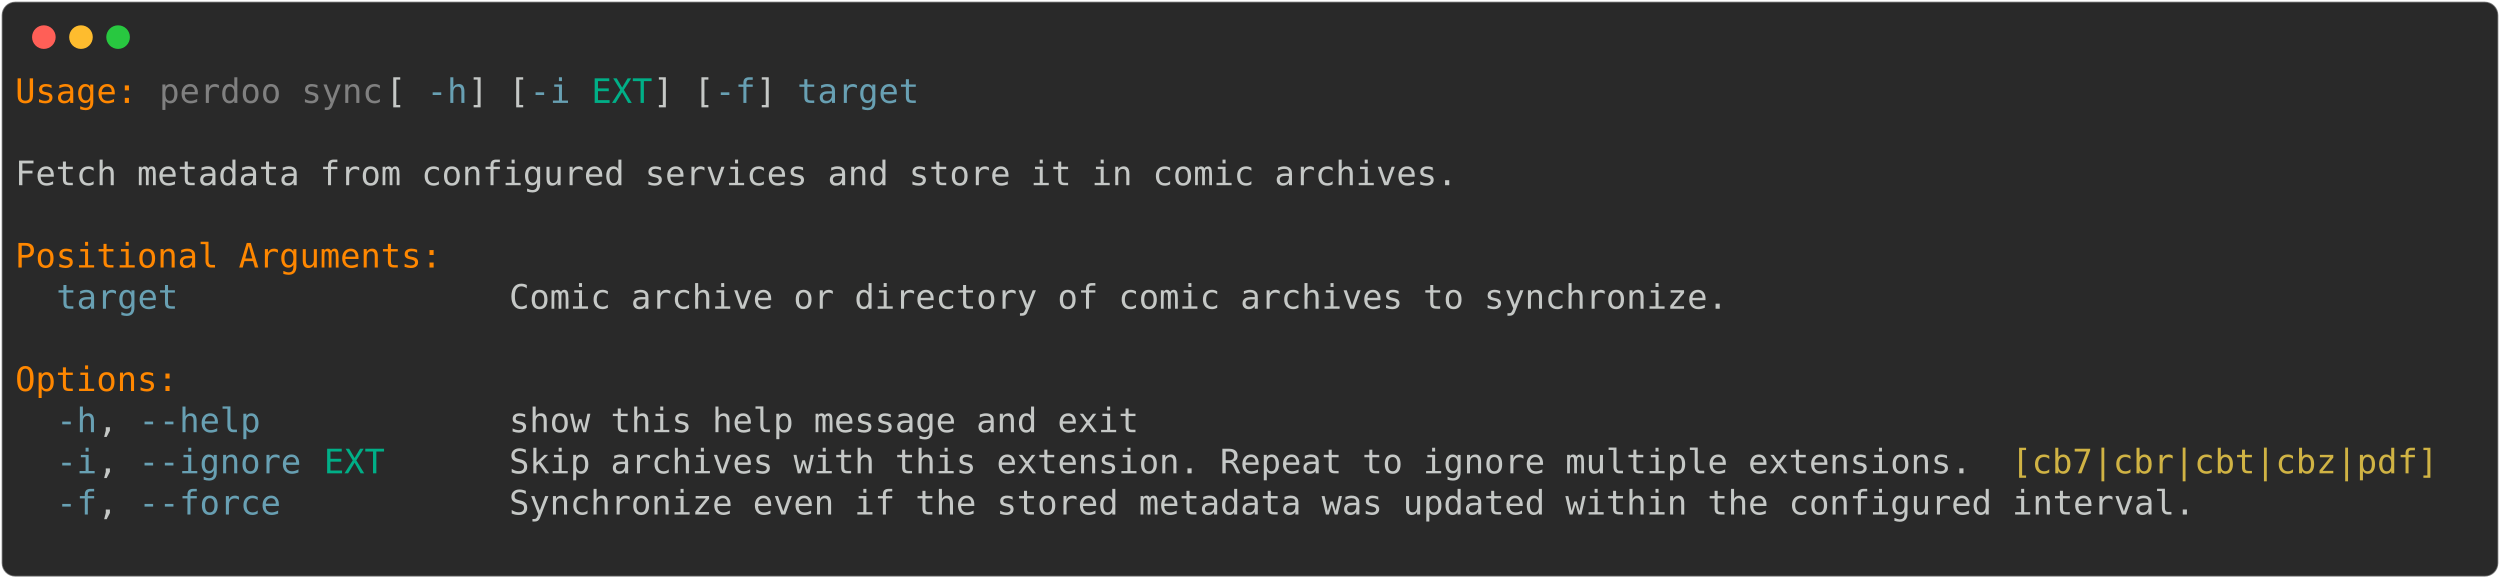
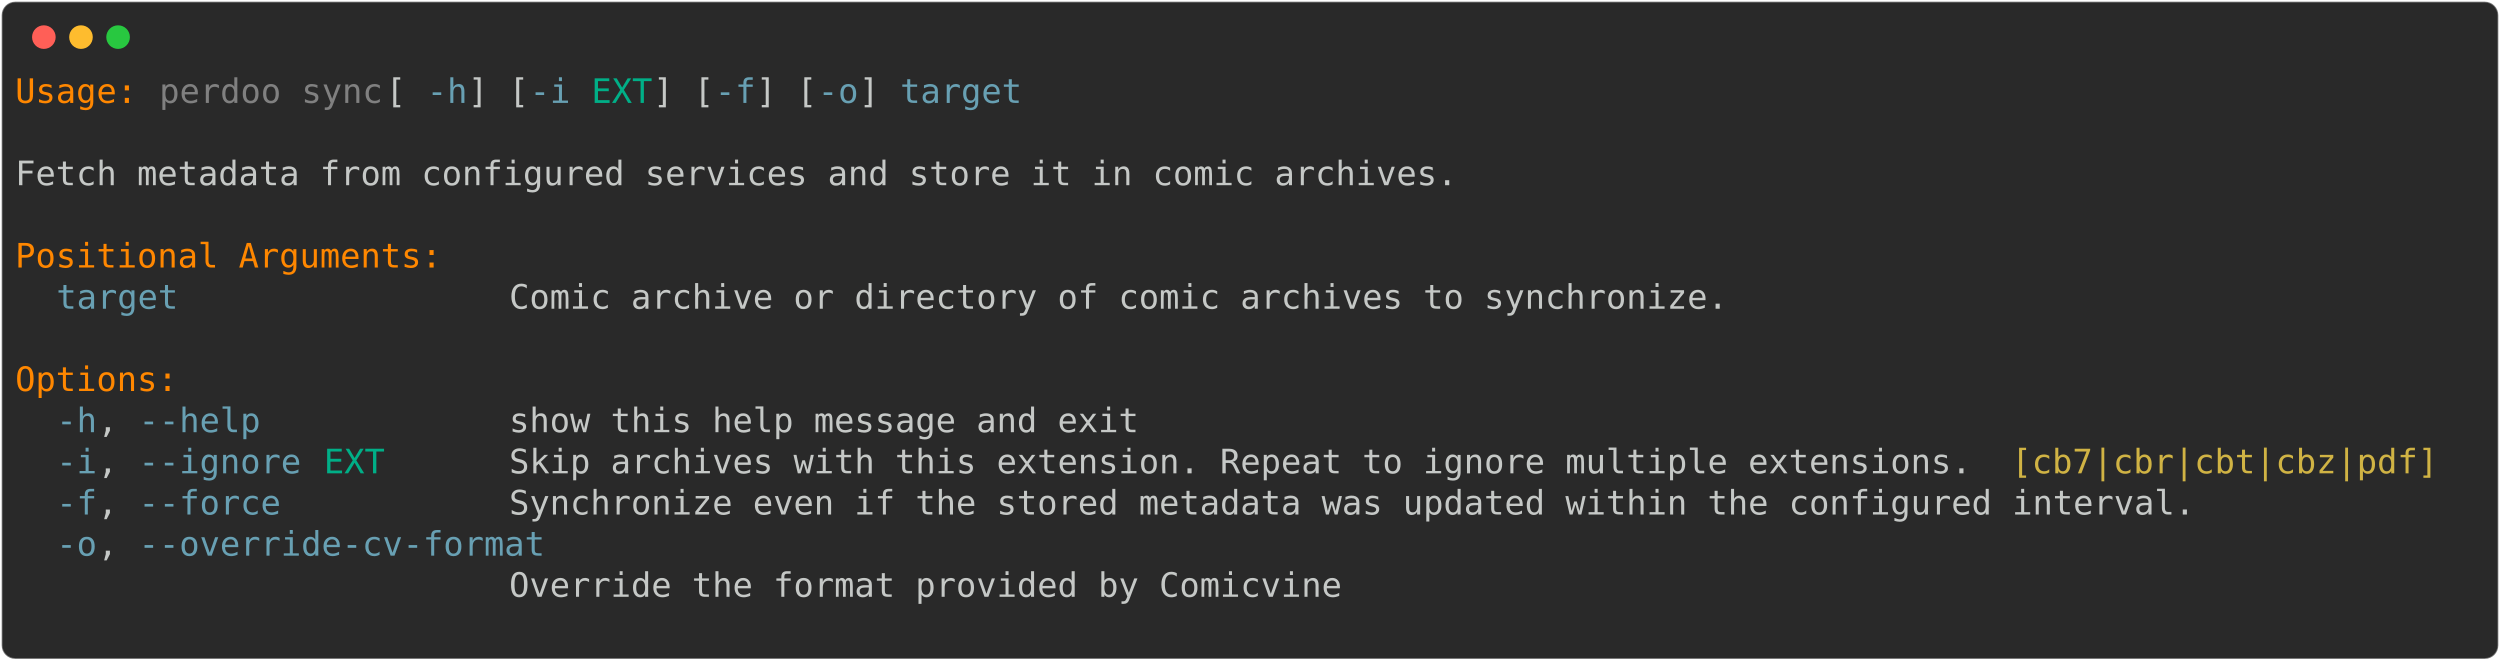
- <svg xmlns="http://www.w3.org/2000/svg" class="rich-terminal" viewBox="0 0 1482 342.8">
+ <svg xmlns="http://www.w3.org/2000/svg" class="rich-terminal" viewBox="0 0 1482 391.6">
  <style>

    @font-face {
        font-family: "Fira Code";
        src: local("FiraCode-Regular"),
                url("https://cdnjs.cloudflare.com/ajax/libs/firacode/6.2.0/woff2/FiraCode-Regular.woff2") format("woff2"),
                url("https://cdnjs.cloudflare.com/ajax/libs/firacode/6.2.0/woff/FiraCode-Regular.woff") format("woff");
        font-style: normal;
        font-weight: 400;
    }
    @font-face {
        font-family: "Fira Code";
        src: local("FiraCode-Bold"),
                url("https://cdnjs.cloudflare.com/ajax/libs/firacode/6.2.0/woff2/FiraCode-Bold.woff2") format("woff2"),
                url("https://cdnjs.cloudflare.com/ajax/libs/firacode/6.2.0/woff/FiraCode-Bold.woff") format("woff");
        font-style: bold;
        font-weight: 700;
    }

-     .terminal-2355188349-matrix {
+     .terminal-2062803869-matrix {
        font-family: Fira Code, monospace;
        font-size: 20px;
        line-height: 24.4px;
        font-variant-east-asian: full-width;
    }

-     .terminal-2355188349-title {
+     .terminal-2062803869-title {
        font-size: 18px;
        font-weight: bold;
        font-family: arial;
    }

-     .terminal-2355188349-r1 { fill: #ff8700 }
- .terminal-2355188349-r2 { fill: #c5c8c6 }
- .terminal-2355188349-r3 { fill: #808080 }
- .terminal-2355188349-r4 { fill: #68a0b3 }
- .terminal-2355188349-r5 { fill: #00af87 }
- .terminal-2355188349-r6 { fill: #d0b344 }
+     .terminal-2062803869-r1 { fill: #ff8700 }
+ .terminal-2062803869-r2 { fill: #c5c8c6 }
+ .terminal-2062803869-r3 { fill: #808080 }
+ .terminal-2062803869-r4 { fill: #68a0b3 }
+ .terminal-2062803869-r5 { fill: #00af87 }
+ .terminal-2062803869-r6 { fill: #d0b344 }
    </style>
  <defs>
-     <clipPath id="terminal-2355188349-clip-terminal">
-       <rect x="0" y="0" width="1463.0" height="291.8" />
+     <clipPath id="terminal-2062803869-clip-terminal">
+       <rect x="0" y="0" width="1463.0" height="340.6" />
    </clipPath>
-     <clipPath id="terminal-2355188349-line-0">
+     <clipPath id="terminal-2062803869-line-0">
      <rect x="0" y="1.5" width="1464" height="24.65" />
    </clipPath>
-     <clipPath id="terminal-2355188349-line-1">
+     <clipPath id="terminal-2062803869-line-1">
      <rect x="0" y="25.9" width="1464" height="24.65" />
    </clipPath>
-     <clipPath id="terminal-2355188349-line-2">
+     <clipPath id="terminal-2062803869-line-2">
      <rect x="0" y="50.3" width="1464" height="24.65" />
    </clipPath>
-     <clipPath id="terminal-2355188349-line-3">
+     <clipPath id="terminal-2062803869-line-3">
      <rect x="0" y="74.7" width="1464" height="24.65" />
    </clipPath>
-     <clipPath id="terminal-2355188349-line-4">
+     <clipPath id="terminal-2062803869-line-4">
      <rect x="0" y="99.1" width="1464" height="24.65" />
    </clipPath>
-     <clipPath id="terminal-2355188349-line-5">
+     <clipPath id="terminal-2062803869-line-5">
      <rect x="0" y="123.5" width="1464" height="24.65" />
    </clipPath>
-     <clipPath id="terminal-2355188349-line-6">
+     <clipPath id="terminal-2062803869-line-6">
      <rect x="0" y="147.9" width="1464" height="24.65" />
    </clipPath>
-     <clipPath id="terminal-2355188349-line-7">
+     <clipPath id="terminal-2062803869-line-7">
      <rect x="0" y="172.3" width="1464" height="24.65" />
    </clipPath>
-     <clipPath id="terminal-2355188349-line-8">
+     <clipPath id="terminal-2062803869-line-8">
      <rect x="0" y="196.7" width="1464" height="24.65" />
    </clipPath>
-     <clipPath id="terminal-2355188349-line-9">
+     <clipPath id="terminal-2062803869-line-9">
      <rect x="0" y="221.1" width="1464" height="24.65" />
    </clipPath>
-     <clipPath id="terminal-2355188349-line-10">
+     <clipPath id="terminal-2062803869-line-10">
      <rect x="0" y="245.5" width="1464" height="24.65" />
    </clipPath>
+     <clipPath id="terminal-2062803869-line-11">
+       <rect x="0" y="269.9" width="1464" height="24.65" />
+     </clipPath>
+     <clipPath id="terminal-2062803869-line-12">
+       <rect x="0" y="294.3" width="1464" height="24.65" />
+     </clipPath>
  </defs>
-   <rect fill="#292929" stroke="rgba(255,255,255,0.35)" stroke-width="1" x="1" y="1" width="1480" height="340.8" rx="8" />
+   <rect fill="#292929" stroke="rgba(255,255,255,0.35)" stroke-width="1" x="1" y="1" width="1480" height="389.6" rx="8" />
  <g transform="translate(26,22)">
    <circle cx="0" cy="0" r="7" fill="#ff5f57" />
    <circle cx="22" cy="0" r="7" fill="#febc2e" />
    <circle cx="44" cy="0" r="7" fill="#28c840" />
  </g>
-   <g transform="translate(9, 41)" clip-path="url(#terminal-2355188349-clip-terminal)">
-     <g class="terminal-2355188349-matrix">
-       <text class="terminal-2355188349-r1" x="0" y="20" textLength="73.2" clip-path="url(#terminal-2355188349-line-0)">Usage:</text>
-       <text class="terminal-2355188349-r3" x="85.4" y="20" textLength="134.2" clip-path="url(#terminal-2355188349-line-0)">perdoo sync</text>
-       <text class="terminal-2355188349-r2" x="219.6" y="20" textLength="24.4" clip-path="url(#terminal-2355188349-line-0)"> [</text>
-       <text class="terminal-2355188349-r4" x="244" y="20" textLength="24.4" clip-path="url(#terminal-2355188349-line-0)">-h</text>
-       <text class="terminal-2355188349-r2" x="268.4" y="20" textLength="36.6" clip-path="url(#terminal-2355188349-line-0)">] [</text>
-       <text class="terminal-2355188349-r4" x="305" y="20" textLength="24.4" clip-path="url(#terminal-2355188349-line-0)">-i</text>
-       <text class="terminal-2355188349-r5" x="341.6" y="20" textLength="36.6" clip-path="url(#terminal-2355188349-line-0)">EXT</text>
-       <text class="terminal-2355188349-r2" x="378.2" y="20" textLength="36.6" clip-path="url(#terminal-2355188349-line-0)">] [</text>
-       <text class="terminal-2355188349-r4" x="414.8" y="20" textLength="24.4" clip-path="url(#terminal-2355188349-line-0)">-f</text>
-       <text class="terminal-2355188349-r2" x="439.2" y="20" textLength="24.4" clip-path="url(#terminal-2355188349-line-0)">] </text>
-       <text class="terminal-2355188349-r4" x="463.6" y="20" textLength="73.2" clip-path="url(#terminal-2355188349-line-0)">target</text>
-       <text class="terminal-2355188349-r2" x="1464" y="20" textLength="12.2" clip-path="url(#terminal-2355188349-line-0)">
+   <g transform="translate(9, 41)" clip-path="url(#terminal-2062803869-clip-terminal)">
+     <g class="terminal-2062803869-matrix">
+       <text class="terminal-2062803869-r1" x="0" y="20" textLength="73.2" clip-path="url(#terminal-2062803869-line-0)">Usage:</text>
+       <text class="terminal-2062803869-r3" x="85.4" y="20" textLength="134.2" clip-path="url(#terminal-2062803869-line-0)">perdoo sync</text>
+       <text class="terminal-2062803869-r2" x="219.6" y="20" textLength="24.4" clip-path="url(#terminal-2062803869-line-0)"> [</text>
+       <text class="terminal-2062803869-r4" x="244" y="20" textLength="24.4" clip-path="url(#terminal-2062803869-line-0)">-h</text>
+       <text class="terminal-2062803869-r2" x="268.4" y="20" textLength="36.6" clip-path="url(#terminal-2062803869-line-0)">] [</text>
+       <text class="terminal-2062803869-r4" x="305" y="20" textLength="24.4" clip-path="url(#terminal-2062803869-line-0)">-i</text>
+       <text class="terminal-2062803869-r5" x="341.6" y="20" textLength="36.6" clip-path="url(#terminal-2062803869-line-0)">EXT</text>
+       <text class="terminal-2062803869-r2" x="378.2" y="20" textLength="36.6" clip-path="url(#terminal-2062803869-line-0)">] [</text>
+       <text class="terminal-2062803869-r4" x="414.8" y="20" textLength="24.4" clip-path="url(#terminal-2062803869-line-0)">-f</text>
+       <text class="terminal-2062803869-r2" x="439.2" y="20" textLength="36.6" clip-path="url(#terminal-2062803869-line-0)">] [</text>
+       <text class="terminal-2062803869-r4" x="475.8" y="20" textLength="24.4" clip-path="url(#terminal-2062803869-line-0)">-o</text>
+       <text class="terminal-2062803869-r2" x="500.2" y="20" textLength="24.4" clip-path="url(#terminal-2062803869-line-0)">] </text>
+       <text class="terminal-2062803869-r4" x="524.6" y="20" textLength="73.2" clip-path="url(#terminal-2062803869-line-0)">target</text>
+       <text class="terminal-2062803869-r2" x="1464" y="20" textLength="12.2" clip-path="url(#terminal-2062803869-line-0)">
</text>
-       <text class="terminal-2355188349-r2" x="1464" y="44.4" textLength="12.2" clip-path="url(#terminal-2355188349-line-1)">
+       <text class="terminal-2062803869-r2" x="1464" y="44.4" textLength="12.2" clip-path="url(#terminal-2062803869-line-1)">
</text>
-       <text class="terminal-2355188349-r2" x="0" y="68.8" textLength="866.2" clip-path="url(#terminal-2355188349-line-2)">Fetch metadata from configured services and store it in comic archives.</text>
-       <text class="terminal-2355188349-r2" x="1464" y="68.8" textLength="12.2" clip-path="url(#terminal-2355188349-line-2)">
+       <text class="terminal-2062803869-r2" x="0" y="68.8" textLength="866.2" clip-path="url(#terminal-2062803869-line-2)">Fetch metadata from configured services and store it in comic archives.</text>
+       <text class="terminal-2062803869-r2" x="1464" y="68.8" textLength="12.2" clip-path="url(#terminal-2062803869-line-2)">
</text>
-       <text class="terminal-2355188349-r2" x="1464" y="93.2" textLength="12.2" clip-path="url(#terminal-2355188349-line-3)">
+       <text class="terminal-2062803869-r2" x="1464" y="93.2" textLength="12.2" clip-path="url(#terminal-2062803869-line-3)">
</text>
-       <text class="terminal-2355188349-r1" x="0" y="117.6" textLength="256.2" clip-path="url(#terminal-2355188349-line-4)">Positional Arguments:</text>
-       <text class="terminal-2355188349-r2" x="1464" y="117.6" textLength="12.2" clip-path="url(#terminal-2355188349-line-4)">
+       <text class="terminal-2062803869-r1" x="0" y="117.6" textLength="256.2" clip-path="url(#terminal-2062803869-line-4)">Positional Arguments:</text>
+       <text class="terminal-2062803869-r2" x="1464" y="117.6" textLength="12.2" clip-path="url(#terminal-2062803869-line-4)">
</text>
-       <text class="terminal-2355188349-r4" x="24.4" y="142" textLength="73.2" clip-path="url(#terminal-2355188349-line-5)">target</text>
-       <text class="terminal-2355188349-r2" x="292.8" y="142" textLength="732" clip-path="url(#terminal-2355188349-line-5)">Comic archive or directory of comic archives to synchronize.</text>
-       <text class="terminal-2355188349-r2" x="1464" y="142" textLength="12.2" clip-path="url(#terminal-2355188349-line-5)">
+       <text class="terminal-2062803869-r4" x="24.4" y="142" textLength="73.2" clip-path="url(#terminal-2062803869-line-5)">target</text>
+       <text class="terminal-2062803869-r2" x="292.8" y="142" textLength="732" clip-path="url(#terminal-2062803869-line-5)">Comic archive or directory of comic archives to synchronize.</text>
+       <text class="terminal-2062803869-r2" x="1464" y="142" textLength="12.2" clip-path="url(#terminal-2062803869-line-5)">
</text>
-       <text class="terminal-2355188349-r2" x="1464" y="166.4" textLength="12.2" clip-path="url(#terminal-2355188349-line-6)">
+       <text class="terminal-2062803869-r2" x="1464" y="166.4" textLength="12.2" clip-path="url(#terminal-2062803869-line-6)">
</text>
-       <text class="terminal-2355188349-r1" x="0" y="190.8" textLength="97.6" clip-path="url(#terminal-2355188349-line-7)">Options:</text>
-       <text class="terminal-2355188349-r2" x="1464" y="190.8" textLength="12.2" clip-path="url(#terminal-2355188349-line-7)">
+       <text class="terminal-2062803869-r1" x="0" y="190.8" textLength="97.6" clip-path="url(#terminal-2062803869-line-7)">Options:</text>
+       <text class="terminal-2062803869-r2" x="1464" y="190.8" textLength="12.2" clip-path="url(#terminal-2062803869-line-7)">
</text>
-       <text class="terminal-2355188349-r4" x="24.4" y="215.2" textLength="24.4" clip-path="url(#terminal-2355188349-line-8)">-h</text>
-       <text class="terminal-2355188349-r2" x="48.8" y="215.2" textLength="24.4" clip-path="url(#terminal-2355188349-line-8)">, </text>
-       <text class="terminal-2355188349-r4" x="73.2" y="215.2" textLength="73.2" clip-path="url(#terminal-2355188349-line-8)">--help</text>
-       <text class="terminal-2355188349-r2" x="292.8" y="215.2" textLength="378.2" clip-path="url(#terminal-2355188349-line-8)">show this help message and exit</text>
-       <text class="terminal-2355188349-r2" x="1464" y="215.2" textLength="12.2" clip-path="url(#terminal-2355188349-line-8)">
+       <text class="terminal-2062803869-r4" x="24.4" y="215.2" textLength="24.4" clip-path="url(#terminal-2062803869-line-8)">-h</text>
+       <text class="terminal-2062803869-r2" x="48.8" y="215.2" textLength="24.4" clip-path="url(#terminal-2062803869-line-8)">, </text>
+       <text class="terminal-2062803869-r4" x="73.2" y="215.2" textLength="73.2" clip-path="url(#terminal-2062803869-line-8)">--help</text>
+       <text class="terminal-2062803869-r2" x="292.8" y="215.2" textLength="378.2" clip-path="url(#terminal-2062803869-line-8)">show this help message and exit</text>
+       <text class="terminal-2062803869-r2" x="1464" y="215.2" textLength="12.2" clip-path="url(#terminal-2062803869-line-8)">
</text>
-       <text class="terminal-2355188349-r4" x="24.4" y="239.6" textLength="24.4" clip-path="url(#terminal-2355188349-line-9)">-i</text>
-       <text class="terminal-2355188349-r2" x="48.8" y="239.6" textLength="24.4" clip-path="url(#terminal-2355188349-line-9)">, </text>
-       <text class="terminal-2355188349-r4" x="73.2" y="239.6" textLength="97.6" clip-path="url(#terminal-2355188349-line-9)">--ignore</text>
-       <text class="terminal-2355188349-r5" x="183" y="239.6" textLength="36.6" clip-path="url(#terminal-2355188349-line-9)">EXT</text>
-       <text class="terminal-2355188349-r2" x="292.8" y="239.6" textLength="890.6" clip-path="url(#terminal-2355188349-line-9)">Skip archives with this extension. Repeat to ignore multiple extensions. </text>
-       <text class="terminal-2355188349-r6" x="1183.4" y="239.6" textLength="256.2" clip-path="url(#terminal-2355188349-line-9)">[cb7|cbr|cbt|cbz|pdf]</text>
-       <text class="terminal-2355188349-r2" x="1464" y="239.6" textLength="12.2" clip-path="url(#terminal-2355188349-line-9)">
+       <text class="terminal-2062803869-r4" x="24.4" y="239.6" textLength="24.4" clip-path="url(#terminal-2062803869-line-9)">-i</text>
+       <text class="terminal-2062803869-r2" x="48.8" y="239.6" textLength="24.4" clip-path="url(#terminal-2062803869-line-9)">, </text>
+       <text class="terminal-2062803869-r4" x="73.2" y="239.6" textLength="97.6" clip-path="url(#terminal-2062803869-line-9)">--ignore</text>
+       <text class="terminal-2062803869-r5" x="183" y="239.6" textLength="36.6" clip-path="url(#terminal-2062803869-line-9)">EXT</text>
+       <text class="terminal-2062803869-r2" x="292.8" y="239.6" textLength="890.6" clip-path="url(#terminal-2062803869-line-9)">Skip archives with this extension. Repeat to ignore multiple extensions. </text>
+       <text class="terminal-2062803869-r6" x="1183.4" y="239.6" textLength="256.2" clip-path="url(#terminal-2062803869-line-9)">[cb7|cbr|cbt|cbz|pdf]</text>
+       <text class="terminal-2062803869-r2" x="1464" y="239.6" textLength="12.2" clip-path="url(#terminal-2062803869-line-9)">
</text>
-       <text class="terminal-2355188349-r4" x="24.4" y="264" textLength="24.4" clip-path="url(#terminal-2355188349-line-10)">-f</text>
-       <text class="terminal-2355188349-r2" x="48.8" y="264" textLength="24.4" clip-path="url(#terminal-2355188349-line-10)">, </text>
-       <text class="terminal-2355188349-r4" x="73.2" y="264" textLength="85.4" clip-path="url(#terminal-2355188349-line-10)">--force</text>
-       <text class="terminal-2355188349-r2" x="292.8" y="264" textLength="1012.6" clip-path="url(#terminal-2355188349-line-10)">Synchronize even if the stored metadata was updated within the configured interval.</text>
-       <text class="terminal-2355188349-r2" x="1464" y="264" textLength="12.2" clip-path="url(#terminal-2355188349-line-10)">
+       <text class="terminal-2062803869-r4" x="24.4" y="264" textLength="24.4" clip-path="url(#terminal-2062803869-line-10)">-f</text>
+       <text class="terminal-2062803869-r2" x="48.8" y="264" textLength="24.4" clip-path="url(#terminal-2062803869-line-10)">, </text>
+       <text class="terminal-2062803869-r4" x="73.2" y="264" textLength="85.4" clip-path="url(#terminal-2062803869-line-10)">--force</text>
+       <text class="terminal-2062803869-r2" x="292.8" y="264" textLength="1012.6" clip-path="url(#terminal-2062803869-line-10)">Synchronize even if the stored metadata was updated within the configured interval.</text>
+       <text class="terminal-2062803869-r2" x="1464" y="264" textLength="12.2" clip-path="url(#terminal-2062803869-line-10)">
</text>
-       <text class="terminal-2355188349-r2" x="1464" y="288.4" textLength="12.2" clip-path="url(#terminal-2355188349-line-11)">
+       <text class="terminal-2062803869-r4" x="24.4" y="288.4" textLength="24.4" clip-path="url(#terminal-2062803869-line-11)">-o</text>
+       <text class="terminal-2062803869-r2" x="48.8" y="288.4" textLength="24.4" clip-path="url(#terminal-2062803869-line-11)">, </text>
+       <text class="terminal-2062803869-r4" x="73.2" y="288.4" textLength="244" clip-path="url(#terminal-2062803869-line-11)">--override-cv-format</text>
+       <text class="terminal-2062803869-r2" x="1464" y="288.4" textLength="12.2" clip-path="url(#terminal-2062803869-line-11)">
+ </text>
+       <text class="terminal-2062803869-r2" x="292.8" y="312.8" textLength="500.2" clip-path="url(#terminal-2062803869-line-12)">Override the format provided by Comicvine</text>
+       <text class="terminal-2062803869-r2" x="1464" y="312.8" textLength="12.2" clip-path="url(#terminal-2062803869-line-12)">
+ </text>
+       <text class="terminal-2062803869-r2" x="1464" y="337.2" textLength="12.2" clip-path="url(#terminal-2062803869-line-13)">
</text>
    </g>
  </g>
</svg>
